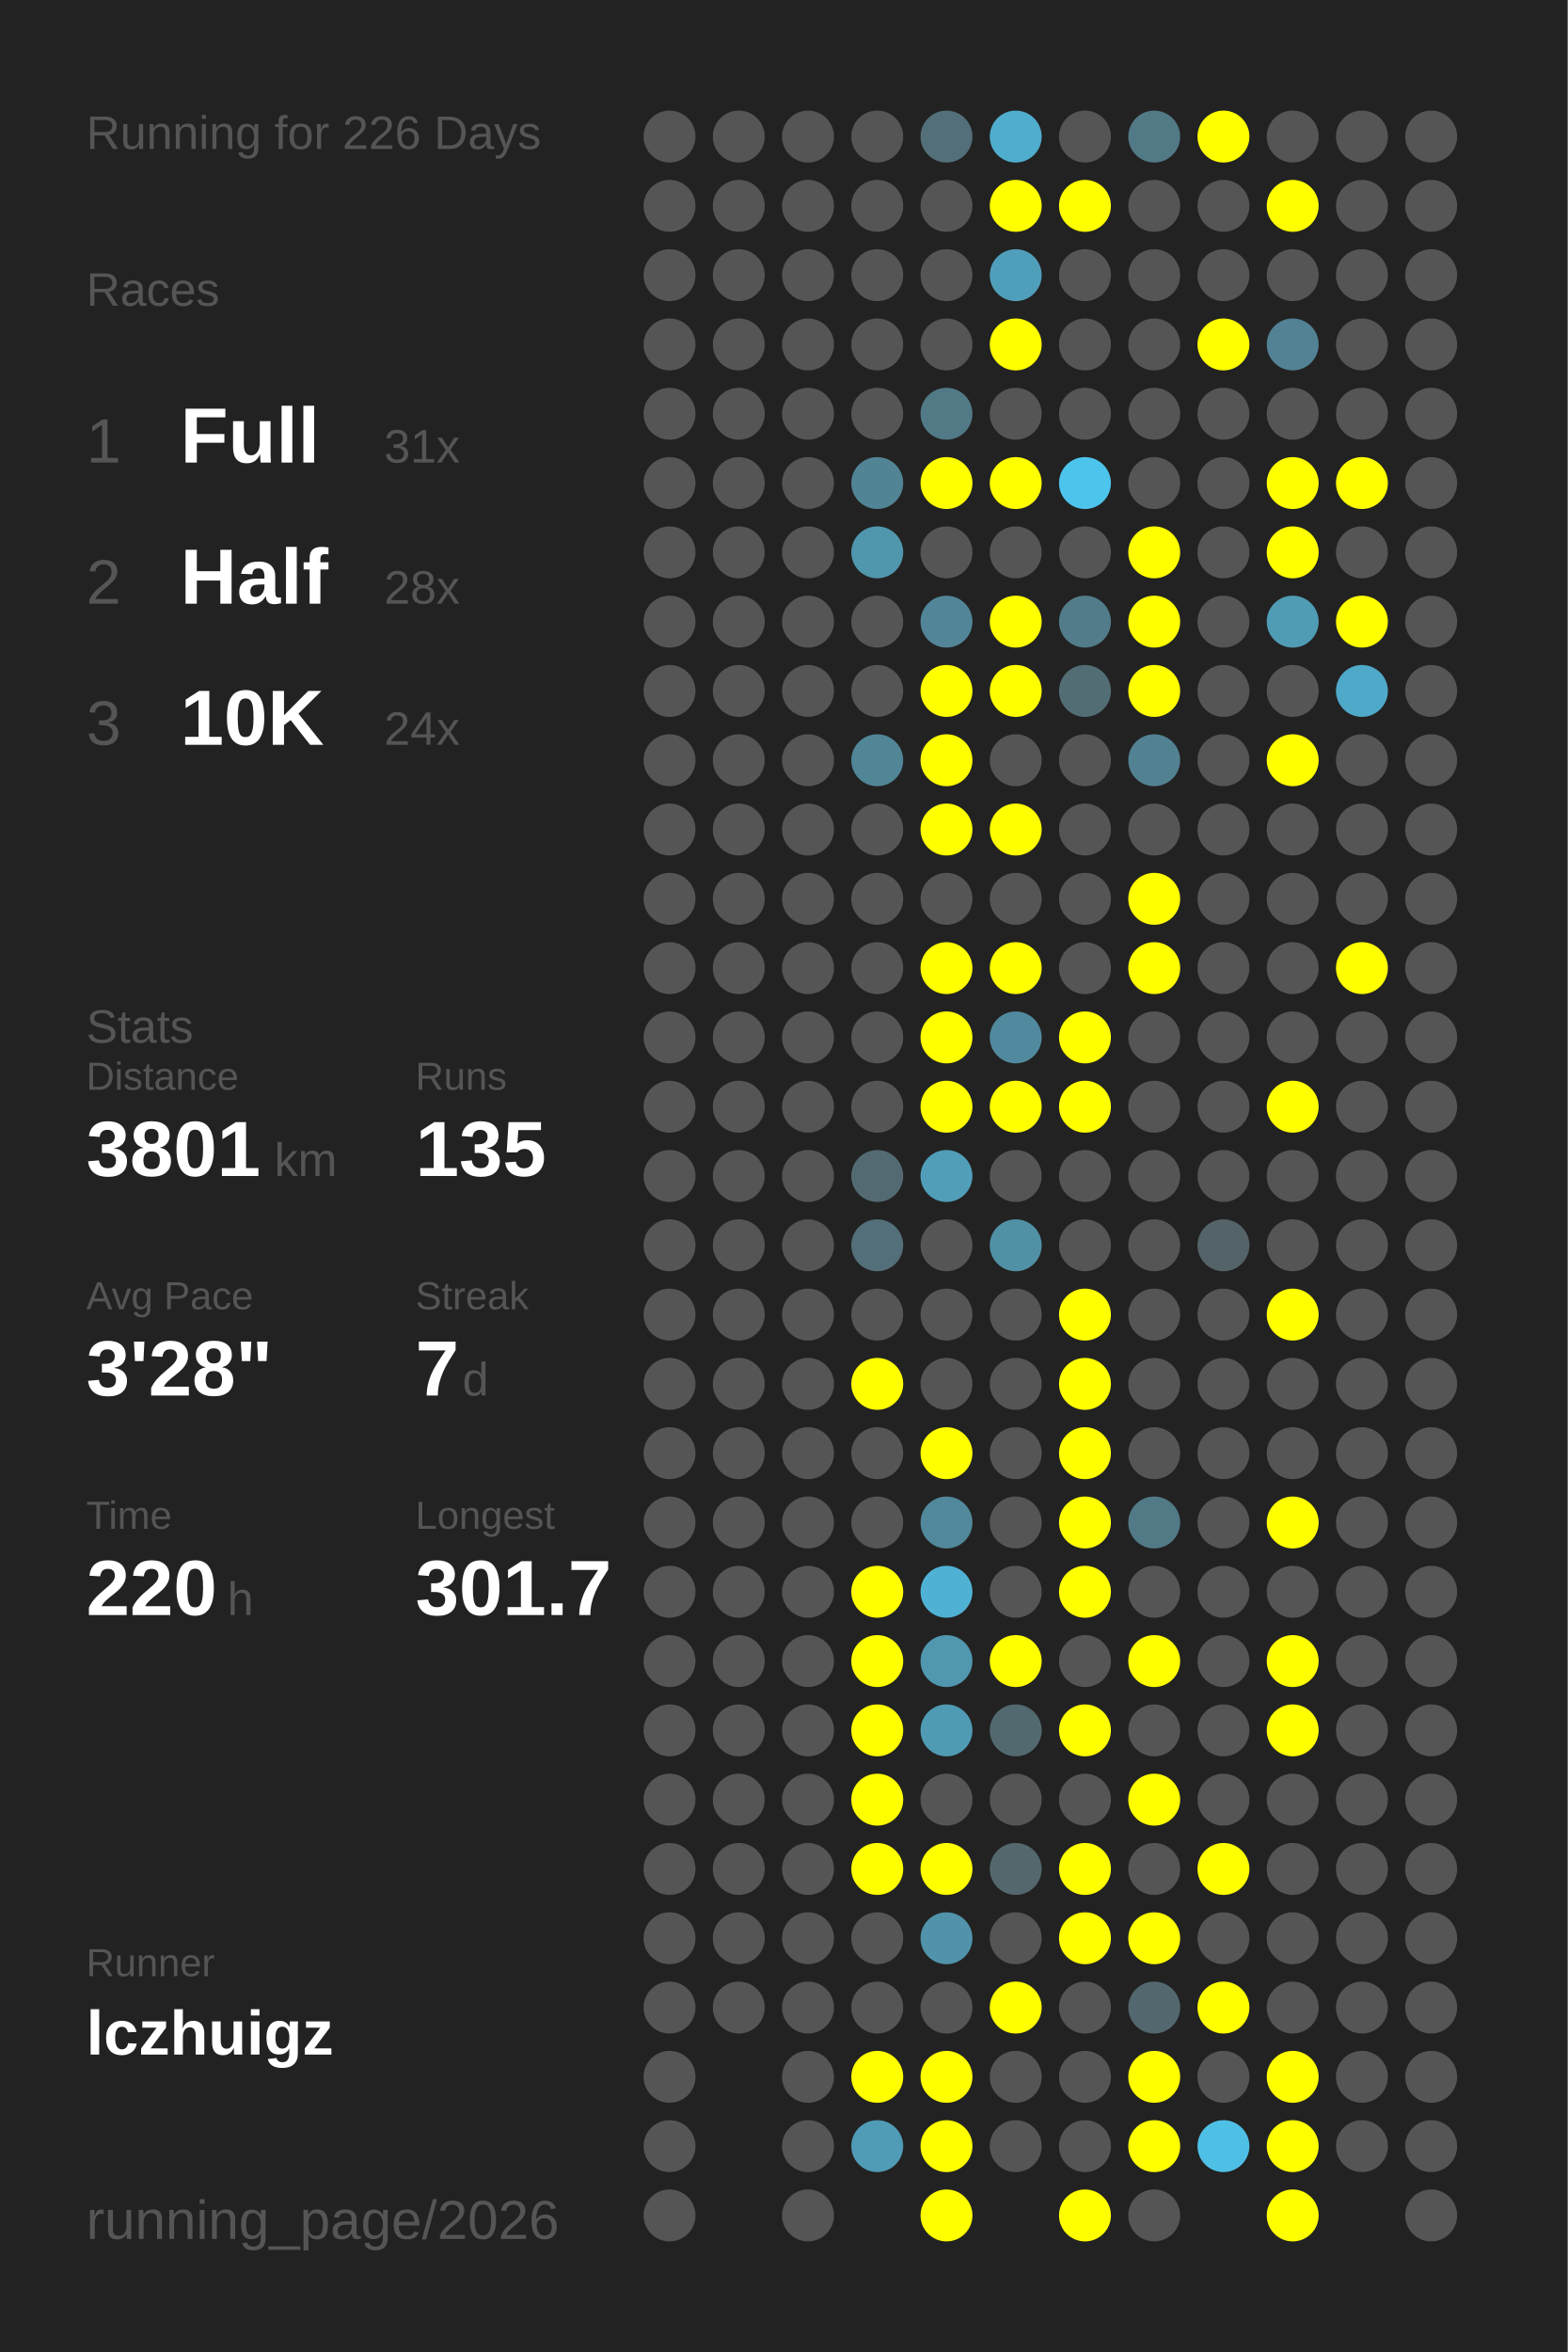
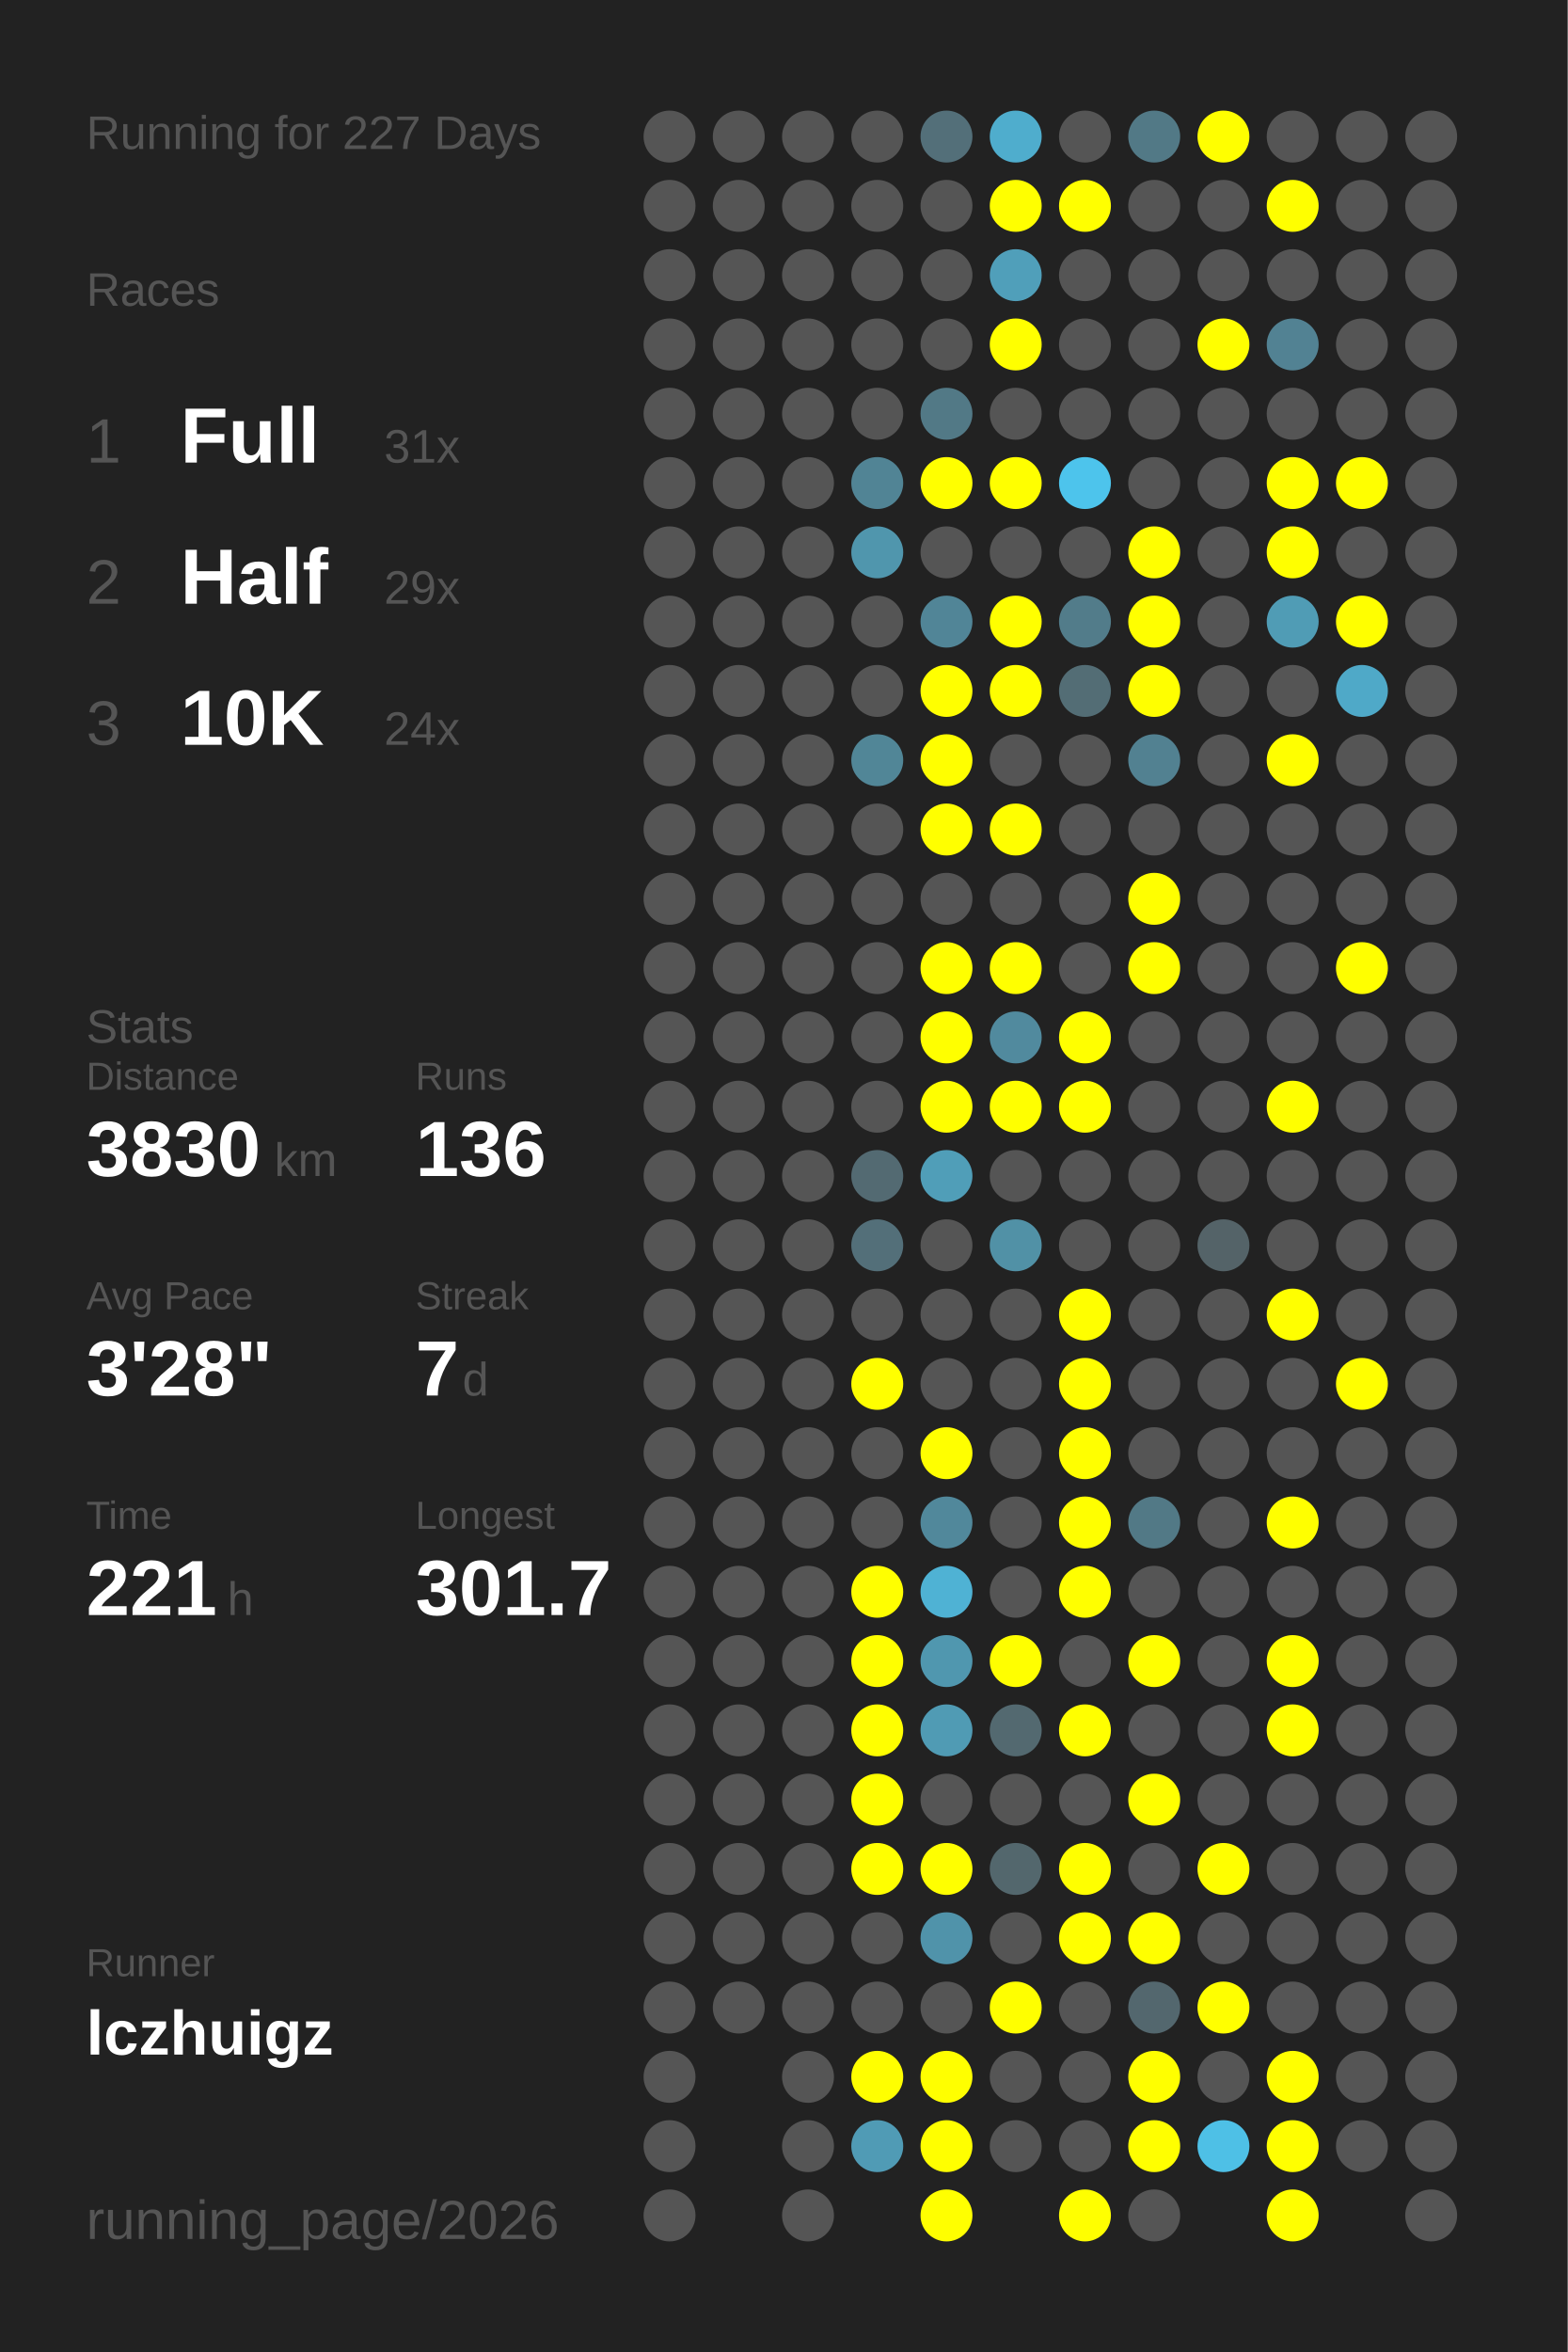
<svg xmlns="http://www.w3.org/2000/svg" baseProfile="full" height="300mm" version="1.1" viewBox="0,0,200,300" width="200mm">
  <defs />
  <rect fill="#222222" height="300" width="200" x="0" y="0" />
-   <text fill="#555555" style="font-size:6px; font-family:Arial;" x="11" y="19">Running for 226 Days</text>
+   <text fill="#555555" style="font-size:6px; font-family:Arial;" x="11" y="19">Running for 227 Days</text>
  <text fill="#555555" style="font-size:6px; font-family:Arial;" x="11" y="39">Races</text>
  <text fill="#555555" style="font-size:8px; font-family:Arial;" x="11" y="59">1</text>
  <text fill="#FFFFFF" style="font-size:10px; font-family:Arial; font-weight:bold;" x="23" y="59">Full</text>
  <text fill="#555555" style="font-size:6px; font-family:Arial;" x="49" y="59">31x</text>
  <text fill="#555555" style="font-size:8px; font-family:Arial;" x="11" y="77">2</text>
  <text fill="#FFFFFF" style="font-size:10px; font-family:Arial; font-weight:bold;" x="23" y="77">Half</text>
-   <text fill="#555555" style="font-size:6px; font-family:Arial;" x="49" y="77">28x</text>
+   <text fill="#555555" style="font-size:6px; font-family:Arial;" x="49" y="77">29x</text>
  <text fill="#555555" style="font-size:8px; font-family:Arial;" x="11" y="95">3</text>
  <text fill="#FFFFFF" style="font-size:10px; font-family:Arial; font-weight:bold;" x="23" y="95">10K</text>
  <text fill="#555555" style="font-size:6px; font-family:Arial;" x="49" y="95">24x</text>
  <text fill="#555555" style="font-size:6px; font-family:Arial;" x="11" y="133">Stats</text>
  <text fill="#555555" style="font-size:5px; font-family:Arial;" x="11" y="139">Distance</text>
-   <text fill="#FFFFFF" style="font-size:10px; font-family:Arial; font-weight:bold;" x="11" y="150">3801</text>
+   <text fill="#FFFFFF" style="font-size:10px; font-family:Arial; font-weight:bold;" x="11" y="150">3830</text>
  <text fill="#555555" style="font-size:6px; font-family:Arial;" x="35" y="150">km</text>
  <text fill="#555555" style="font-size:5px; font-family:Arial;" x="53" y="139">Runs</text>
-   <text fill="#FFFFFF" style="font-size:10px; font-family:Arial; font-weight:bold;" x="53" y="150">135</text>
+   <text fill="#FFFFFF" style="font-size:10px; font-family:Arial; font-weight:bold;" x="53" y="150">136</text>
  <text fill="#555555" style="font-size:5px; font-family:Arial;" x="11" y="167">Avg Pace</text>
  <text fill="#FFFFFF" style="font-size:10px; font-family:Arial; font-weight:bold;" x="11" y="178">3'28"</text>
  <text fill="#555555" style="font-size:5px; font-family:Arial;" x="53" y="167">Streak</text>
  <text fill="#FFFFFF" style="font-size:10px; font-family:Arial; font-weight:bold;" x="53" y="178">7</text>
  <text fill="#555555" style="font-size:6px; font-family:Arial;" x="59" y="178">d</text>
  <text fill="#555555" style="font-size:5px; font-family:Arial;" x="11" y="195">Time</text>
-   <text fill="#FFFFFF" style="font-size:10px; font-family:Arial; font-weight:bold;" x="11" y="206">220</text>
+   <text fill="#FFFFFF" style="font-size:10px; font-family:Arial; font-weight:bold;" x="11" y="206">221</text>
  <text fill="#555555" style="font-size:6px; font-family:Arial;" x="29" y="206">h</text>
  <text fill="#555555" style="font-size:5px; font-family:Arial;" x="53" y="195">Longest</text>
  <text fill="#FFFFFF" style="font-size:10px; font-family:Arial; font-weight:bold;" x="53" y="206">301.7</text>
  <text fill="#555555" style="font-size:5px; font-family:Arial;" x="11" y="252.065">Runner</text>
  <text fill="#FFFFFF" style="font-size:8px; font-family:Arial; font-weight:bold;" x="11" y="262.065">lczhuigz</text>
  <text fill="#555555" style="font-size:7px; font-family:Arial;" x="11" y="285.581">running_page/2026</text>
  <circle cx="85.417" cy="17.419" fill="#555555" r="3.312" />
  <circle cx="85.417" cy="26.258" fill="#555555" r="3.312" />
  <circle cx="85.417" cy="35.097" fill="#555555" r="3.312" />
  <circle cx="85.417" cy="43.935" fill="#555555" r="3.312" />
  <circle cx="85.417" cy="52.774" fill="#555555" r="3.312" />
  <circle cx="85.417" cy="61.613" fill="#555555" r="3.312" />
  <circle cx="85.417" cy="70.452" fill="#555555" r="3.312" />
  <circle cx="85.417" cy="79.29" fill="#555555" r="3.312" />
  <circle cx="85.417" cy="88.129" fill="#555555" r="3.312" />
  <circle cx="85.417" cy="96.968" fill="#555555" r="3.312" />
  <circle cx="85.417" cy="105.806" fill="#555555" r="3.312" />
  <circle cx="85.417" cy="114.645" fill="#555555" r="3.312" />
  <circle cx="85.417" cy="123.484" fill="#555555" r="3.312" />
  <circle cx="85.417" cy="132.323" fill="#555555" r="3.312" />
  <circle cx="85.417" cy="141.161" fill="#555555" r="3.312" />
  <circle cx="85.417" cy="150" fill="#555555" r="3.312" />
  <circle cx="85.417" cy="158.839" fill="#555555" r="3.312" />
  <circle cx="85.417" cy="167.677" fill="#555555" r="3.312" />
  <circle cx="85.417" cy="176.516" fill="#555555" r="3.312" />
  <circle cx="85.417" cy="185.355" fill="#555555" r="3.312" />
  <circle cx="85.417" cy="194.194" fill="#555555" r="3.312" />
  <circle cx="85.417" cy="203.032" fill="#555555" r="3.312" />
  <circle cx="85.417" cy="211.871" fill="#555555" r="3.312" />
  <circle cx="85.417" cy="220.71" fill="#555555" r="3.312" />
  <circle cx="85.417" cy="229.548" fill="#555555" r="3.312" />
  <circle cx="85.417" cy="238.387" fill="#555555" r="3.312" />
  <circle cx="85.417" cy="247.226" fill="#555555" r="3.312" />
  <circle cx="85.417" cy="256.065" fill="#555555" r="3.312" />
  <circle cx="85.417" cy="264.903" fill="#555555" r="3.312" />
  <circle cx="85.417" cy="273.742" fill="#555555" r="3.312" />
  <circle cx="85.417" cy="282.581" fill="#555555" r="3.312" />
  <circle cx="94.25" cy="17.419" fill="#555555" r="3.312" />
  <circle cx="94.25" cy="26.258" fill="#555555" r="3.312" />
  <circle cx="94.25" cy="35.097" fill="#555555" r="3.312" />
  <circle cx="94.25" cy="43.935" fill="#555555" r="3.312" />
  <circle cx="94.25" cy="52.774" fill="#555555" r="3.312" />
  <circle cx="94.25" cy="61.613" fill="#555555" r="3.312" />
  <circle cx="94.25" cy="70.452" fill="#555555" r="3.312" />
  <circle cx="94.25" cy="79.29" fill="#555555" r="3.312" />
  <circle cx="94.25" cy="88.129" fill="#555555" r="3.312" />
  <circle cx="94.25" cy="96.968" fill="#555555" r="3.312" />
  <circle cx="94.25" cy="105.806" fill="#555555" r="3.312" />
  <circle cx="94.25" cy="114.645" fill="#555555" r="3.312" />
  <circle cx="94.25" cy="123.484" fill="#555555" r="3.312" />
  <circle cx="94.25" cy="132.323" fill="#555555" r="3.312" />
  <circle cx="94.25" cy="141.161" fill="#555555" r="3.312" />
  <circle cx="94.25" cy="150" fill="#555555" r="3.312" />
  <circle cx="94.25" cy="158.839" fill="#555555" r="3.312" />
  <circle cx="94.25" cy="167.677" fill="#555555" r="3.312" />
  <circle cx="94.25" cy="176.516" fill="#555555" r="3.312" />
  <circle cx="94.25" cy="185.355" fill="#555555" r="3.312" />
  <circle cx="94.25" cy="194.194" fill="#555555" r="3.312" />
  <circle cx="94.25" cy="203.032" fill="#555555" r="3.312" />
  <circle cx="94.25" cy="211.871" fill="#555555" r="3.312" />
  <circle cx="94.25" cy="220.71" fill="#555555" r="3.312" />
  <circle cx="94.25" cy="229.548" fill="#555555" r="3.312" />
  <circle cx="94.25" cy="238.387" fill="#555555" r="3.312" />
  <circle cx="94.25" cy="247.226" fill="#555555" r="3.312" />
  <circle cx="94.25" cy="256.065" fill="#555555" r="3.312" />
  <circle cx="103.083" cy="17.419" fill="#555555" r="3.312" />
  <circle cx="103.083" cy="26.258" fill="#555555" r="3.312" />
  <circle cx="103.083" cy="35.097" fill="#555555" r="3.312" />
  <circle cx="103.083" cy="43.935" fill="#555555" r="3.312" />
  <circle cx="103.083" cy="52.774" fill="#555555" r="3.312" />
  <circle cx="103.083" cy="61.613" fill="#555555" r="3.312" />
  <circle cx="103.083" cy="70.452" fill="#555555" r="3.312" />
  <circle cx="103.083" cy="79.29" fill="#555555" r="3.312" />
  <circle cx="103.083" cy="88.129" fill="#555555" r="3.312" />
  <circle cx="103.083" cy="96.968" fill="#555555" r="3.312" />
  <circle cx="103.083" cy="105.806" fill="#555555" r="3.312" />
  <circle cx="103.083" cy="114.645" fill="#555555" r="3.312" />
  <circle cx="103.083" cy="123.484" fill="#555555" r="3.312" />
  <circle cx="103.083" cy="132.323" fill="#555555" r="3.312" />
  <circle cx="103.083" cy="141.161" fill="#555555" r="3.312" />
  <circle cx="103.083" cy="150" fill="#555555" r="3.312" />
  <circle cx="103.083" cy="158.839" fill="#555555" r="3.312" />
  <circle cx="103.083" cy="167.677" fill="#555555" r="3.312" />
  <circle cx="103.083" cy="176.516" fill="#555555" r="3.312" />
  <circle cx="103.083" cy="185.355" fill="#555555" r="3.312" />
  <circle cx="103.083" cy="194.194" fill="#555555" r="3.312" />
  <circle cx="103.083" cy="203.032" fill="#555555" r="3.312" />
  <circle cx="103.083" cy="211.871" fill="#555555" r="3.312" />
  <circle cx="103.083" cy="220.71" fill="#555555" r="3.312" />
  <circle cx="103.083" cy="229.548" fill="#555555" r="3.312" />
  <circle cx="103.083" cy="238.387" fill="#555555" r="3.312" />
  <circle cx="103.083" cy="247.226" fill="#555555" r="3.312" />
  <circle cx="103.083" cy="256.065" fill="#555555" r="3.312" />
  <circle cx="103.083" cy="264.903" fill="#555555" r="3.312" />
  <circle cx="103.083" cy="273.742" fill="#555555" r="3.312" />
  <circle cx="103.083" cy="282.581" fill="#555555" r="3.312" />
  <circle cx="111.917" cy="17.419" fill="#555555" r="3.312" />
  <circle cx="111.917" cy="26.258" fill="#555555" r="3.312" />
  <circle cx="111.917" cy="35.097" fill="#555555" r="3.312" />
  <circle cx="111.917" cy="43.935" fill="#555555" r="3.312" />
  <circle cx="111.917" cy="52.774" fill="#555555" r="3.312" />
  <circle cx="111.917" cy="61.613" fill="#518495" r="3.312" />
  <circle cx="111.917" cy="70.452" fill="#5096ad" r="3.312" />
  <circle cx="111.917" cy="79.29" fill="#555555" r="3.312" />
  <circle cx="111.917" cy="88.129" fill="#555555" r="3.312" />
  <circle cx="111.917" cy="96.968" fill="#518697" r="3.312" />
  <circle cx="111.917" cy="105.806" fill="#555555" r="3.312" />
  <circle cx="111.917" cy="114.645" fill="#555555" r="3.312" />
  <circle cx="111.917" cy="123.484" fill="#555555" r="3.312" />
  <circle cx="111.917" cy="132.323" fill="#555555" r="3.312" />
  <circle cx="111.917" cy="141.161" fill="#555555" r="3.312" />
  <circle cx="111.917" cy="150" fill="#536a72" r="3.312" />
  <circle cx="111.917" cy="158.839" fill="#536f79" r="3.312" />
  <circle cx="111.917" cy="167.677" fill="#555555" r="3.312" />
  <circle cx="111.917" cy="176.516" fill="#FFFF00" r="3.312" />
  <circle cx="111.917" cy="185.355" fill="#555555" r="3.312" />
  <circle cx="111.917" cy="194.194" fill="#555555" r="3.312" />
  <circle cx="111.917" cy="203.032" fill="#FFFF00" r="3.312" />
  <circle cx="111.917" cy="211.871" fill="#FFFF00" r="3.312" />
  <circle cx="111.917" cy="220.71" fill="#FFFF00" r="3.312" />
  <circle cx="111.917" cy="229.548" fill="#FFFF00" r="3.312" />
  <circle cx="111.917" cy="238.387" fill="#FFFF00" r="3.312" />
  <circle cx="111.917" cy="247.226" fill="#555555" r="3.312" />
  <circle cx="111.917" cy="256.065" fill="#555555" r="3.312" />
  <circle cx="111.917" cy="264.903" fill="#FFFF00" r="3.312" />
  <circle cx="111.917" cy="273.742" fill="#509bb5" r="3.312" />
  <circle cx="120.75" cy="17.419" fill="#536f79" r="3.312" />
  <circle cx="120.75" cy="26.258" fill="#555555" r="3.312" />
  <circle cx="120.75" cy="35.097" fill="#555555" r="3.312" />
  <circle cx="120.75" cy="43.935" fill="#555555" r="3.312" />
  <circle cx="120.75" cy="52.774" fill="#527986" r="3.312" />
  <circle cx="120.75" cy="61.613" fill="#FFFF00" r="3.312" />
  <circle cx="120.75" cy="70.452" fill="#555555" r="3.312" />
  <circle cx="120.75" cy="79.29" fill="#518597" r="3.312" />
  <circle cx="120.75" cy="88.129" fill="#FFFF00" r="3.312" />
  <circle cx="120.75" cy="96.968" fill="#FFFF00" r="3.312" />
  <circle cx="120.75" cy="105.806" fill="#FFFF00" r="3.312" />
  <circle cx="120.75" cy="114.645" fill="#555555" r="3.312" />
  <circle cx="120.75" cy="123.484" fill="#FFFF00" r="3.312" />
  <circle cx="120.75" cy="132.323" fill="#FFFF00" r="3.312" />
  <circle cx="120.75" cy="141.161" fill="#FFFF00" r="3.312" />
  <circle cx="120.75" cy="150" fill="#509eb8" r="3.312" />
  <circle cx="120.75" cy="158.839" fill="#555555" r="3.312" />
  <circle cx="120.75" cy="167.677" fill="#555555" r="3.312" />
  <circle cx="120.75" cy="176.516" fill="#555555" r="3.312" />
  <circle cx="120.75" cy="185.355" fill="#FFFF00" r="3.312" />
  <circle cx="120.75" cy="194.194" fill="#51889b" r="3.312" />
  <circle cx="120.75" cy="203.032" fill="#4fb2d4" r="3.312" />
  <circle cx="120.75" cy="211.871" fill="#5097af" r="3.312" />
  <circle cx="120.75" cy="220.71" fill="#509bb4" r="3.312" />
  <circle cx="120.75" cy="229.548" fill="#555555" r="3.312" />
  <circle cx="120.75" cy="238.387" fill="#FFFF00" r="3.312" />
  <circle cx="120.75" cy="247.226" fill="#5093aa" r="3.312" />
  <circle cx="120.75" cy="256.065" fill="#555555" r="3.312" />
  <circle cx="120.75" cy="264.903" fill="#FFFF00" r="3.312" />
  <circle cx="120.75" cy="273.742" fill="#FFFF00" r="3.312" />
  <circle cx="120.75" cy="282.581" fill="#FFFF00" r="3.312" />
  <circle cx="129.583" cy="17.419" fill="#4fadcd" r="3.312" />
  <circle cx="129.583" cy="26.258" fill="#FFFF00" r="3.312" />
  <circle cx="129.583" cy="35.097" fill="#509fba" r="3.312" />
  <circle cx="129.583" cy="43.935" fill="#FFFF00" r="3.312" />
  <circle cx="129.583" cy="52.774" fill="#555555" r="3.312" />
  <circle cx="129.583" cy="61.613" fill="#FFFF00" r="3.312" />
  <circle cx="129.583" cy="70.452" fill="#555555" r="3.312" />
  <circle cx="129.583" cy="79.29" fill="#FFFF00" r="3.312" />
  <circle cx="129.583" cy="88.129" fill="#FFFF00" r="3.312" />
  <circle cx="129.583" cy="96.968" fill="#555555" r="3.312" />
  <circle cx="129.583" cy="105.806" fill="#FFFF00" r="3.312" />
  <circle cx="129.583" cy="114.645" fill="#555555" r="3.312" />
  <circle cx="129.583" cy="123.484" fill="#FFFF00" r="3.312" />
  <circle cx="129.583" cy="132.323" fill="#518a9e" r="3.312" />
  <circle cx="129.583" cy="141.161" fill="#FFFF00" r="3.312" />
  <circle cx="129.583" cy="150" fill="#555555" r="3.312" />
  <circle cx="129.583" cy="158.839" fill="#5191a6" r="3.312" />
  <circle cx="129.583" cy="167.677" fill="#555555" r="3.312" />
  <circle cx="129.583" cy="176.516" fill="#555555" r="3.312" />
  <circle cx="129.583" cy="185.355" fill="#555555" r="3.312" />
  <circle cx="129.583" cy="194.194" fill="#555555" r="3.312" />
  <circle cx="129.583" cy="203.032" fill="#555555" r="3.312" />
  <circle cx="129.583" cy="211.871" fill="#FFFF00" r="3.312" />
  <circle cx="129.583" cy="220.71" fill="#536970" r="3.312" />
  <circle cx="129.583" cy="229.548" fill="#555555" r="3.312" />
  <circle cx="129.583" cy="238.387" fill="#53676d" r="3.312" />
  <circle cx="129.583" cy="247.226" fill="#555555" r="3.312" />
  <circle cx="129.583" cy="256.065" fill="#FFFF00" r="3.312" />
  <circle cx="129.583" cy="264.903" fill="#555555" r="3.312" />
  <circle cx="129.583" cy="273.742" fill="#555555" r="3.312" />
  <circle cx="138.417" cy="17.419" fill="#555555" r="3.312" />
  <circle cx="138.417" cy="26.258" fill="#FFFF00" r="3.312" />
  <circle cx="138.417" cy="35.097" fill="#555555" r="3.312" />
  <circle cx="138.417" cy="43.935" fill="#555555" r="3.312" />
  <circle cx="138.417" cy="52.774" fill="#555555" r="3.312" />
  <circle cx="138.417" cy="61.613" fill="#4dc4ec" r="3.312" />
  <circle cx="138.417" cy="70.452" fill="#555555" r="3.312" />
  <circle cx="138.417" cy="79.29" fill="#527c8a" r="3.312" />
  <circle cx="138.417" cy="88.129" fill="#536d75" r="3.312" />
  <circle cx="138.417" cy="96.968" fill="#555555" r="3.312" />
  <circle cx="138.417" cy="105.806" fill="#555555" r="3.312" />
  <circle cx="138.417" cy="114.645" fill="#555555" r="3.312" />
  <circle cx="138.417" cy="123.484" fill="#555555" r="3.312" />
  <circle cx="138.417" cy="132.323" fill="#FFFF00" r="3.312" />
  <circle cx="138.417" cy="141.161" fill="#FFFF00" r="3.312" />
  <circle cx="138.417" cy="150" fill="#555555" r="3.312" />
  <circle cx="138.417" cy="158.839" fill="#555555" r="3.312" />
  <circle cx="138.417" cy="167.677" fill="#FFFF00" r="3.312" />
  <circle cx="138.417" cy="176.516" fill="#FFFF00" r="3.312" />
  <circle cx="138.417" cy="185.355" fill="#FFFF00" r="3.312" />
  <circle cx="138.417" cy="194.194" fill="#FFFF00" r="3.312" />
  <circle cx="138.417" cy="203.032" fill="#FFFF00" r="3.312" />
  <circle cx="138.417" cy="211.871" fill="#555555" r="3.312" />
  <circle cx="138.417" cy="220.71" fill="#FFFF00" r="3.312" />
  <circle cx="138.417" cy="229.548" fill="#555555" r="3.312" />
  <circle cx="138.417" cy="238.387" fill="#FFFF00" r="3.312" />
  <circle cx="138.417" cy="247.226" fill="#FFFF00" r="3.312" />
  <circle cx="138.417" cy="256.065" fill="#555555" r="3.312" />
  <circle cx="138.417" cy="264.903" fill="#555555" r="3.312" />
  <circle cx="138.417" cy="273.742" fill="#555555" r="3.312" />
  <circle cx="138.417" cy="282.581" fill="#FFFF00" r="3.312" />
  <circle cx="147.25" cy="17.419" fill="#527986" r="3.312" />
  <circle cx="147.25" cy="26.258" fill="#555555" r="3.312" />
  <circle cx="147.25" cy="35.097" fill="#555555" r="3.312" />
  <circle cx="147.25" cy="43.935" fill="#555555" r="3.312" />
  <circle cx="147.25" cy="52.774" fill="#555555" r="3.312" />
  <circle cx="147.25" cy="61.613" fill="#555555" r="3.312" />
  <circle cx="147.25" cy="70.452" fill="#FFFF00" r="3.312" />
  <circle cx="147.25" cy="79.29" fill="#FFFF00" r="3.312" />
  <circle cx="147.25" cy="88.129" fill="#FFFF00" r="3.312" />
  <circle cx="147.25" cy="96.968" fill="#528191" r="3.312" />
  <circle cx="147.25" cy="105.806" fill="#555555" r="3.312" />
  <circle cx="147.25" cy="114.645" fill="#FFFF00" r="3.312" />
  <circle cx="147.25" cy="123.484" fill="#FFFF00" r="3.312" />
  <circle cx="147.25" cy="132.323" fill="#555555" r="3.312" />
  <circle cx="147.25" cy="141.161" fill="#555555" r="3.312" />
  <circle cx="147.25" cy="150" fill="#555555" r="3.312" />
  <circle cx="147.25" cy="158.839" fill="#555555" r="3.312" />
  <circle cx="147.25" cy="167.677" fill="#555555" r="3.312" />
  <circle cx="147.25" cy="176.516" fill="#555555" r="3.312" />
  <circle cx="147.25" cy="185.355" fill="#555555" r="3.312" />
  <circle cx="147.25" cy="194.194" fill="#527986" r="3.312" />
  <circle cx="147.25" cy="203.032" fill="#555555" r="3.312" />
  <circle cx="147.25" cy="211.871" fill="#FFFF00" r="3.312" />
  <circle cx="147.25" cy="220.71" fill="#555555" r="3.312" />
  <circle cx="147.25" cy="229.548" fill="#FFFF00" r="3.312" />
  <circle cx="147.25" cy="238.387" fill="#555555" r="3.312" />
  <circle cx="147.25" cy="247.226" fill="#FFFF00" r="3.312" />
  <circle cx="147.25" cy="256.065" fill="#53676e" r="3.312" />
  <circle cx="147.25" cy="264.903" fill="#FFFF00" r="3.312" />
  <circle cx="147.25" cy="273.742" fill="#FFFF00" r="3.312" />
  <circle cx="147.25" cy="282.581" fill="#555555" r="3.312" />
  <circle cx="156.083" cy="17.419" fill="#FFFF00" r="3.312" />
  <circle cx="156.083" cy="26.258" fill="#555555" r="3.312" />
  <circle cx="156.083" cy="35.097" fill="#555555" r="3.312" />
  <circle cx="156.083" cy="43.935" fill="#FFFF00" r="3.312" />
  <circle cx="156.083" cy="52.774" fill="#555555" r="3.312" />
  <circle cx="156.083" cy="61.613" fill="#555555" r="3.312" />
  <circle cx="156.083" cy="70.452" fill="#555555" r="3.312" />
  <circle cx="156.083" cy="79.29" fill="#555555" r="3.312" />
  <circle cx="156.083" cy="88.129" fill="#555555" r="3.312" />
  <circle cx="156.083" cy="96.968" fill="#555555" r="3.312" />
  <circle cx="156.083" cy="105.806" fill="#555555" r="3.312" />
  <circle cx="156.083" cy="114.645" fill="#555555" r="3.312" />
  <circle cx="156.083" cy="123.484" fill="#555555" r="3.312" />
  <circle cx="156.083" cy="132.323" fill="#555555" r="3.312" />
  <circle cx="156.083" cy="141.161" fill="#555555" r="3.312" />
  <circle cx="156.083" cy="150" fill="#555555" r="3.312" />
  <circle cx="156.083" cy="158.839" fill="#546368" r="3.312" />
  <circle cx="156.083" cy="167.677" fill="#555555" r="3.312" />
  <circle cx="156.083" cy="176.516" fill="#555555" r="3.312" />
  <circle cx="156.083" cy="185.355" fill="#555555" r="3.312" />
  <circle cx="156.083" cy="194.194" fill="#555555" r="3.312" />
  <circle cx="156.083" cy="203.032" fill="#555555" r="3.312" />
  <circle cx="156.083" cy="211.871" fill="#555555" r="3.312" />
  <circle cx="156.083" cy="220.71" fill="#555555" r="3.312" />
  <circle cx="156.083" cy="229.548" fill="#555555" r="3.312" />
  <circle cx="156.083" cy="238.387" fill="#FFFF00" r="3.312" />
  <circle cx="156.083" cy="247.226" fill="#555555" r="3.312" />
  <circle cx="156.083" cy="256.065" fill="#FFFF00" r="3.312" />
  <circle cx="156.083" cy="264.903" fill="#555555" r="3.312" />
  <circle cx="156.083" cy="273.742" fill="#4ec0e6" r="3.312" />
  <circle cx="164.917" cy="17.419" fill="#555555" r="3.312" />
  <circle cx="164.917" cy="26.258" fill="#FFFF00" r="3.312" />
  <circle cx="164.917" cy="35.097" fill="#555555" r="3.312" />
  <circle cx="164.917" cy="43.935" fill="#528293" r="3.312" />
  <circle cx="164.917" cy="52.774" fill="#555555" r="3.312" />
  <circle cx="164.917" cy="61.613" fill="#FFFF00" r="3.312" />
  <circle cx="164.917" cy="70.452" fill="#FFFF00" r="3.312" />
  <circle cx="164.917" cy="79.29" fill="#509cb5" r="3.312" />
  <circle cx="164.917" cy="88.129" fill="#555555" r="3.312" />
  <circle cx="164.917" cy="96.968" fill="#FFFF00" r="3.312" />
  <circle cx="164.917" cy="105.806" fill="#555555" r="3.312" />
  <circle cx="164.917" cy="114.645" fill="#555555" r="3.312" />
  <circle cx="164.917" cy="123.484" fill="#555555" r="3.312" />
  <circle cx="164.917" cy="132.323" fill="#555555" r="3.312" />
  <circle cx="164.917" cy="141.161" fill="#FFFF00" r="3.312" />
  <circle cx="164.917" cy="150" fill="#555555" r="3.312" />
  <circle cx="164.917" cy="158.839" fill="#555555" r="3.312" />
  <circle cx="164.917" cy="167.677" fill="#FFFF00" r="3.312" />
  <circle cx="164.917" cy="176.516" fill="#555555" r="3.312" />
  <circle cx="164.917" cy="185.355" fill="#555555" r="3.312" />
  <circle cx="164.917" cy="194.194" fill="#FFFF00" r="3.312" />
  <circle cx="164.917" cy="203.032" fill="#555555" r="3.312" />
  <circle cx="164.917" cy="211.871" fill="#FFFF00" r="3.312" />
  <circle cx="164.917" cy="220.71" fill="#FFFF00" r="3.312" />
  <circle cx="164.917" cy="229.548" fill="#555555" r="3.312" />
  <circle cx="164.917" cy="238.387" fill="#555555" r="3.312" />
  <circle cx="164.917" cy="247.226" fill="#555555" r="3.312" />
  <circle cx="164.917" cy="256.065" fill="#555555" r="3.312" />
  <circle cx="164.917" cy="264.903" fill="#FFFF00" r="3.312" />
  <circle cx="164.917" cy="273.742" fill="#FFFF00" r="3.312" />
  <circle cx="164.917" cy="282.581" fill="#FFFF00" r="3.312" />
  <circle cx="173.75" cy="17.419" fill="#555555" r="3.312" />
  <circle cx="173.75" cy="26.258" fill="#555555" r="3.312" />
  <circle cx="173.75" cy="35.097" fill="#555555" r="3.312" />
  <circle cx="173.75" cy="43.935" fill="#555555" r="3.312" />
  <circle cx="173.75" cy="52.774" fill="#555555" r="3.312" />
  <circle cx="173.75" cy="61.613" fill="#FFFF00" r="3.312" />
  <circle cx="173.75" cy="70.452" fill="#555555" r="3.312" />
  <circle cx="173.75" cy="79.29" fill="#FFFF00" r="3.312" />
  <circle cx="173.75" cy="88.129" fill="#4fa9c8" r="3.312" />
  <circle cx="173.75" cy="96.968" fill="#555555" r="3.312" />
  <circle cx="173.75" cy="105.806" fill="#555555" r="3.312" />
  <circle cx="173.75" cy="114.645" fill="#555555" r="3.312" />
  <circle cx="173.75" cy="123.484" fill="#FFFF00" r="3.312" />
  <circle cx="173.75" cy="132.323" fill="#555555" r="3.312" />
  <circle cx="173.75" cy="141.161" fill="#555555" r="3.312" />
  <circle cx="173.75" cy="150" fill="#555555" r="3.312" />
  <circle cx="173.75" cy="158.839" fill="#555555" r="3.312" />
  <circle cx="173.75" cy="167.677" fill="#555555" r="3.312" />
-   <circle cx="173.75" cy="176.516" fill="#555555" r="3.312" />
+   <circle cx="173.75" cy="176.516" fill="#FFFF00" r="3.312" />
  <circle cx="173.75" cy="185.355" fill="#555555" r="3.312" />
  <circle cx="173.75" cy="194.194" fill="#555555" r="3.312" />
  <circle cx="173.75" cy="203.032" fill="#555555" r="3.312" />
  <circle cx="173.75" cy="211.871" fill="#555555" r="3.312" />
  <circle cx="173.75" cy="220.71" fill="#555555" r="3.312" />
  <circle cx="173.75" cy="229.548" fill="#555555" r="3.312" />
  <circle cx="173.75" cy="238.387" fill="#555555" r="3.312" />
  <circle cx="173.75" cy="247.226" fill="#555555" r="3.312" />
  <circle cx="173.75" cy="256.065" fill="#555555" r="3.312" />
  <circle cx="173.75" cy="264.903" fill="#555555" r="3.312" />
  <circle cx="173.75" cy="273.742" fill="#555555" r="3.312" />
  <circle cx="182.583" cy="17.419" fill="#555555" r="3.312" />
  <circle cx="182.583" cy="26.258" fill="#555555" r="3.312" />
  <circle cx="182.583" cy="35.097" fill="#555555" r="3.312" />
  <circle cx="182.583" cy="43.935" fill="#555555" r="3.312" />
  <circle cx="182.583" cy="52.774" fill="#555555" r="3.312" />
  <circle cx="182.583" cy="61.613" fill="#555555" r="3.312" />
  <circle cx="182.583" cy="70.452" fill="#555555" r="3.312" />
  <circle cx="182.583" cy="79.29" fill="#555555" r="3.312" />
  <circle cx="182.583" cy="88.129" fill="#555555" r="3.312" />
  <circle cx="182.583" cy="96.968" fill="#555555" r="3.312" />
  <circle cx="182.583" cy="105.806" fill="#555555" r="3.312" />
  <circle cx="182.583" cy="114.645" fill="#555555" r="3.312" />
  <circle cx="182.583" cy="123.484" fill="#555555" r="3.312" />
  <circle cx="182.583" cy="132.323" fill="#555555" r="3.312" />
  <circle cx="182.583" cy="141.161" fill="#555555" r="3.312" />
  <circle cx="182.583" cy="150" fill="#555555" r="3.312" />
  <circle cx="182.583" cy="158.839" fill="#555555" r="3.312" />
  <circle cx="182.583" cy="167.677" fill="#555555" r="3.312" />
  <circle cx="182.583" cy="176.516" fill="#555555" r="3.312" />
  <circle cx="182.583" cy="185.355" fill="#555555" r="3.312" />
  <circle cx="182.583" cy="194.194" fill="#555555" r="3.312" />
  <circle cx="182.583" cy="203.032" fill="#555555" r="3.312" />
  <circle cx="182.583" cy="211.871" fill="#555555" r="3.312" />
  <circle cx="182.583" cy="220.71" fill="#555555" r="3.312" />
  <circle cx="182.583" cy="229.548" fill="#555555" r="3.312" />
  <circle cx="182.583" cy="238.387" fill="#555555" r="3.312" />
  <circle cx="182.583" cy="247.226" fill="#555555" r="3.312" />
  <circle cx="182.583" cy="256.065" fill="#555555" r="3.312" />
  <circle cx="182.583" cy="264.903" fill="#555555" r="3.312" />
  <circle cx="182.583" cy="273.742" fill="#555555" r="3.312" />
  <circle cx="182.583" cy="282.581" fill="#555555" r="3.312" />
</svg>
